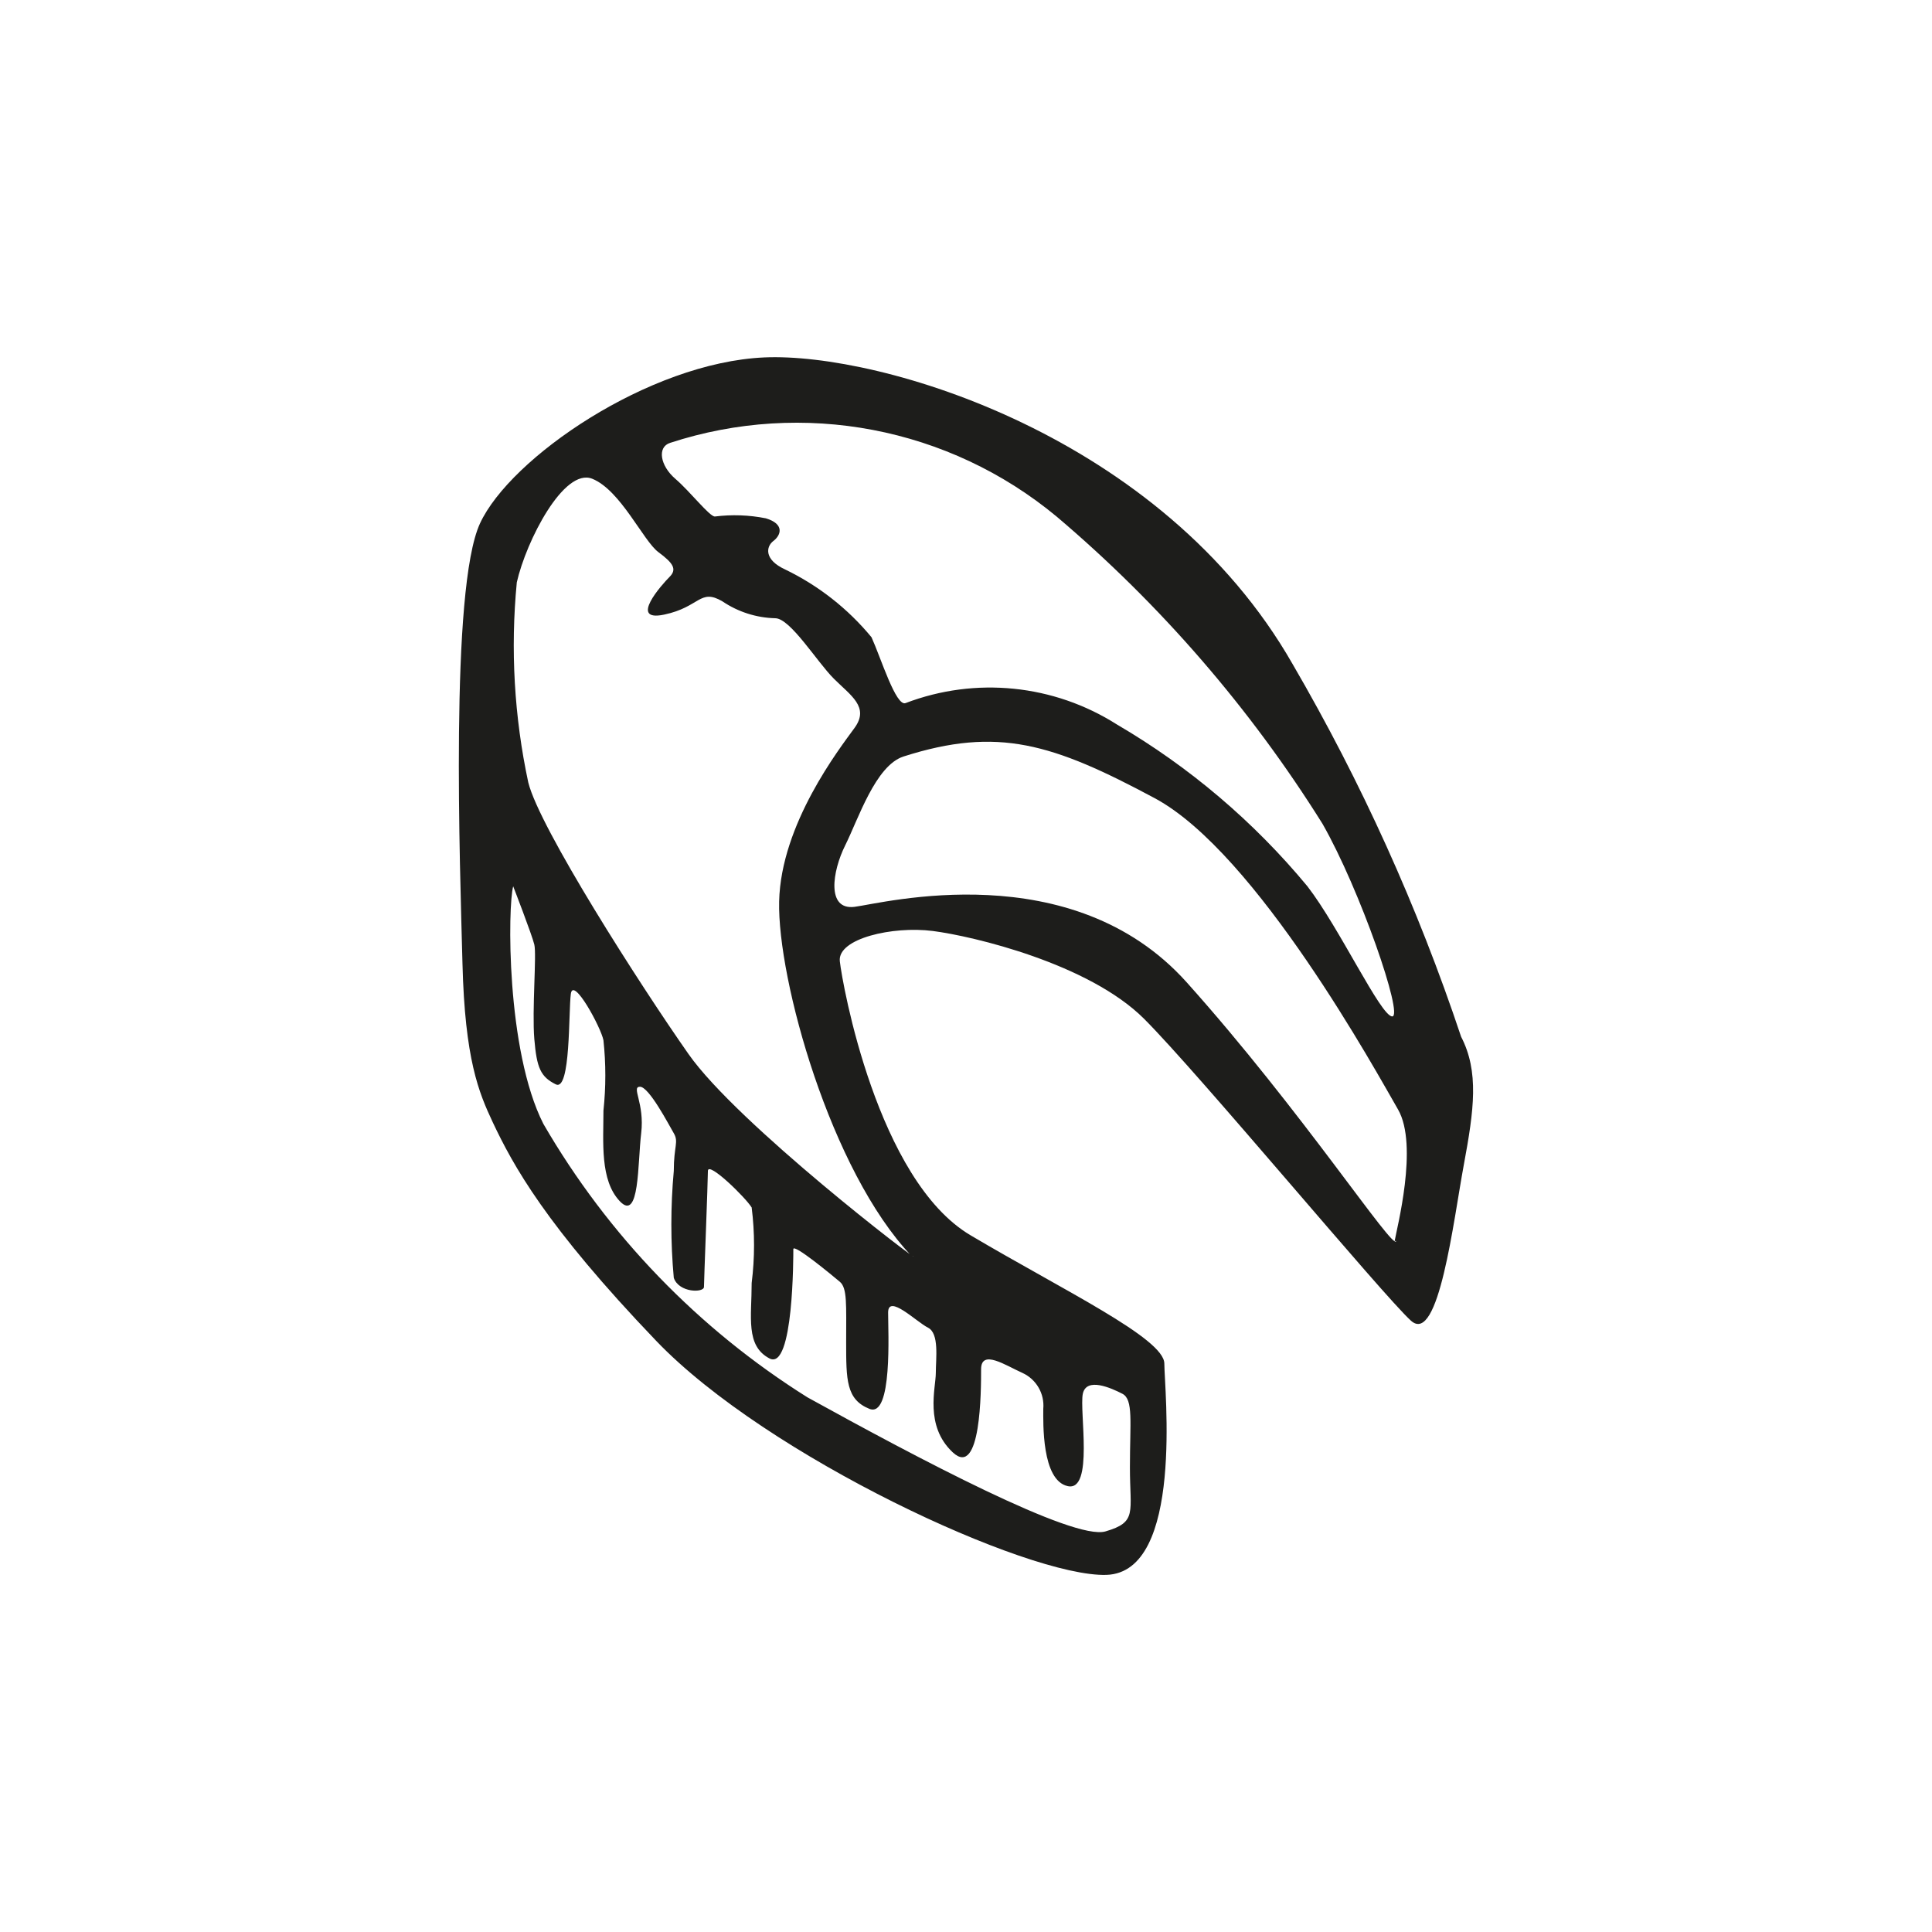
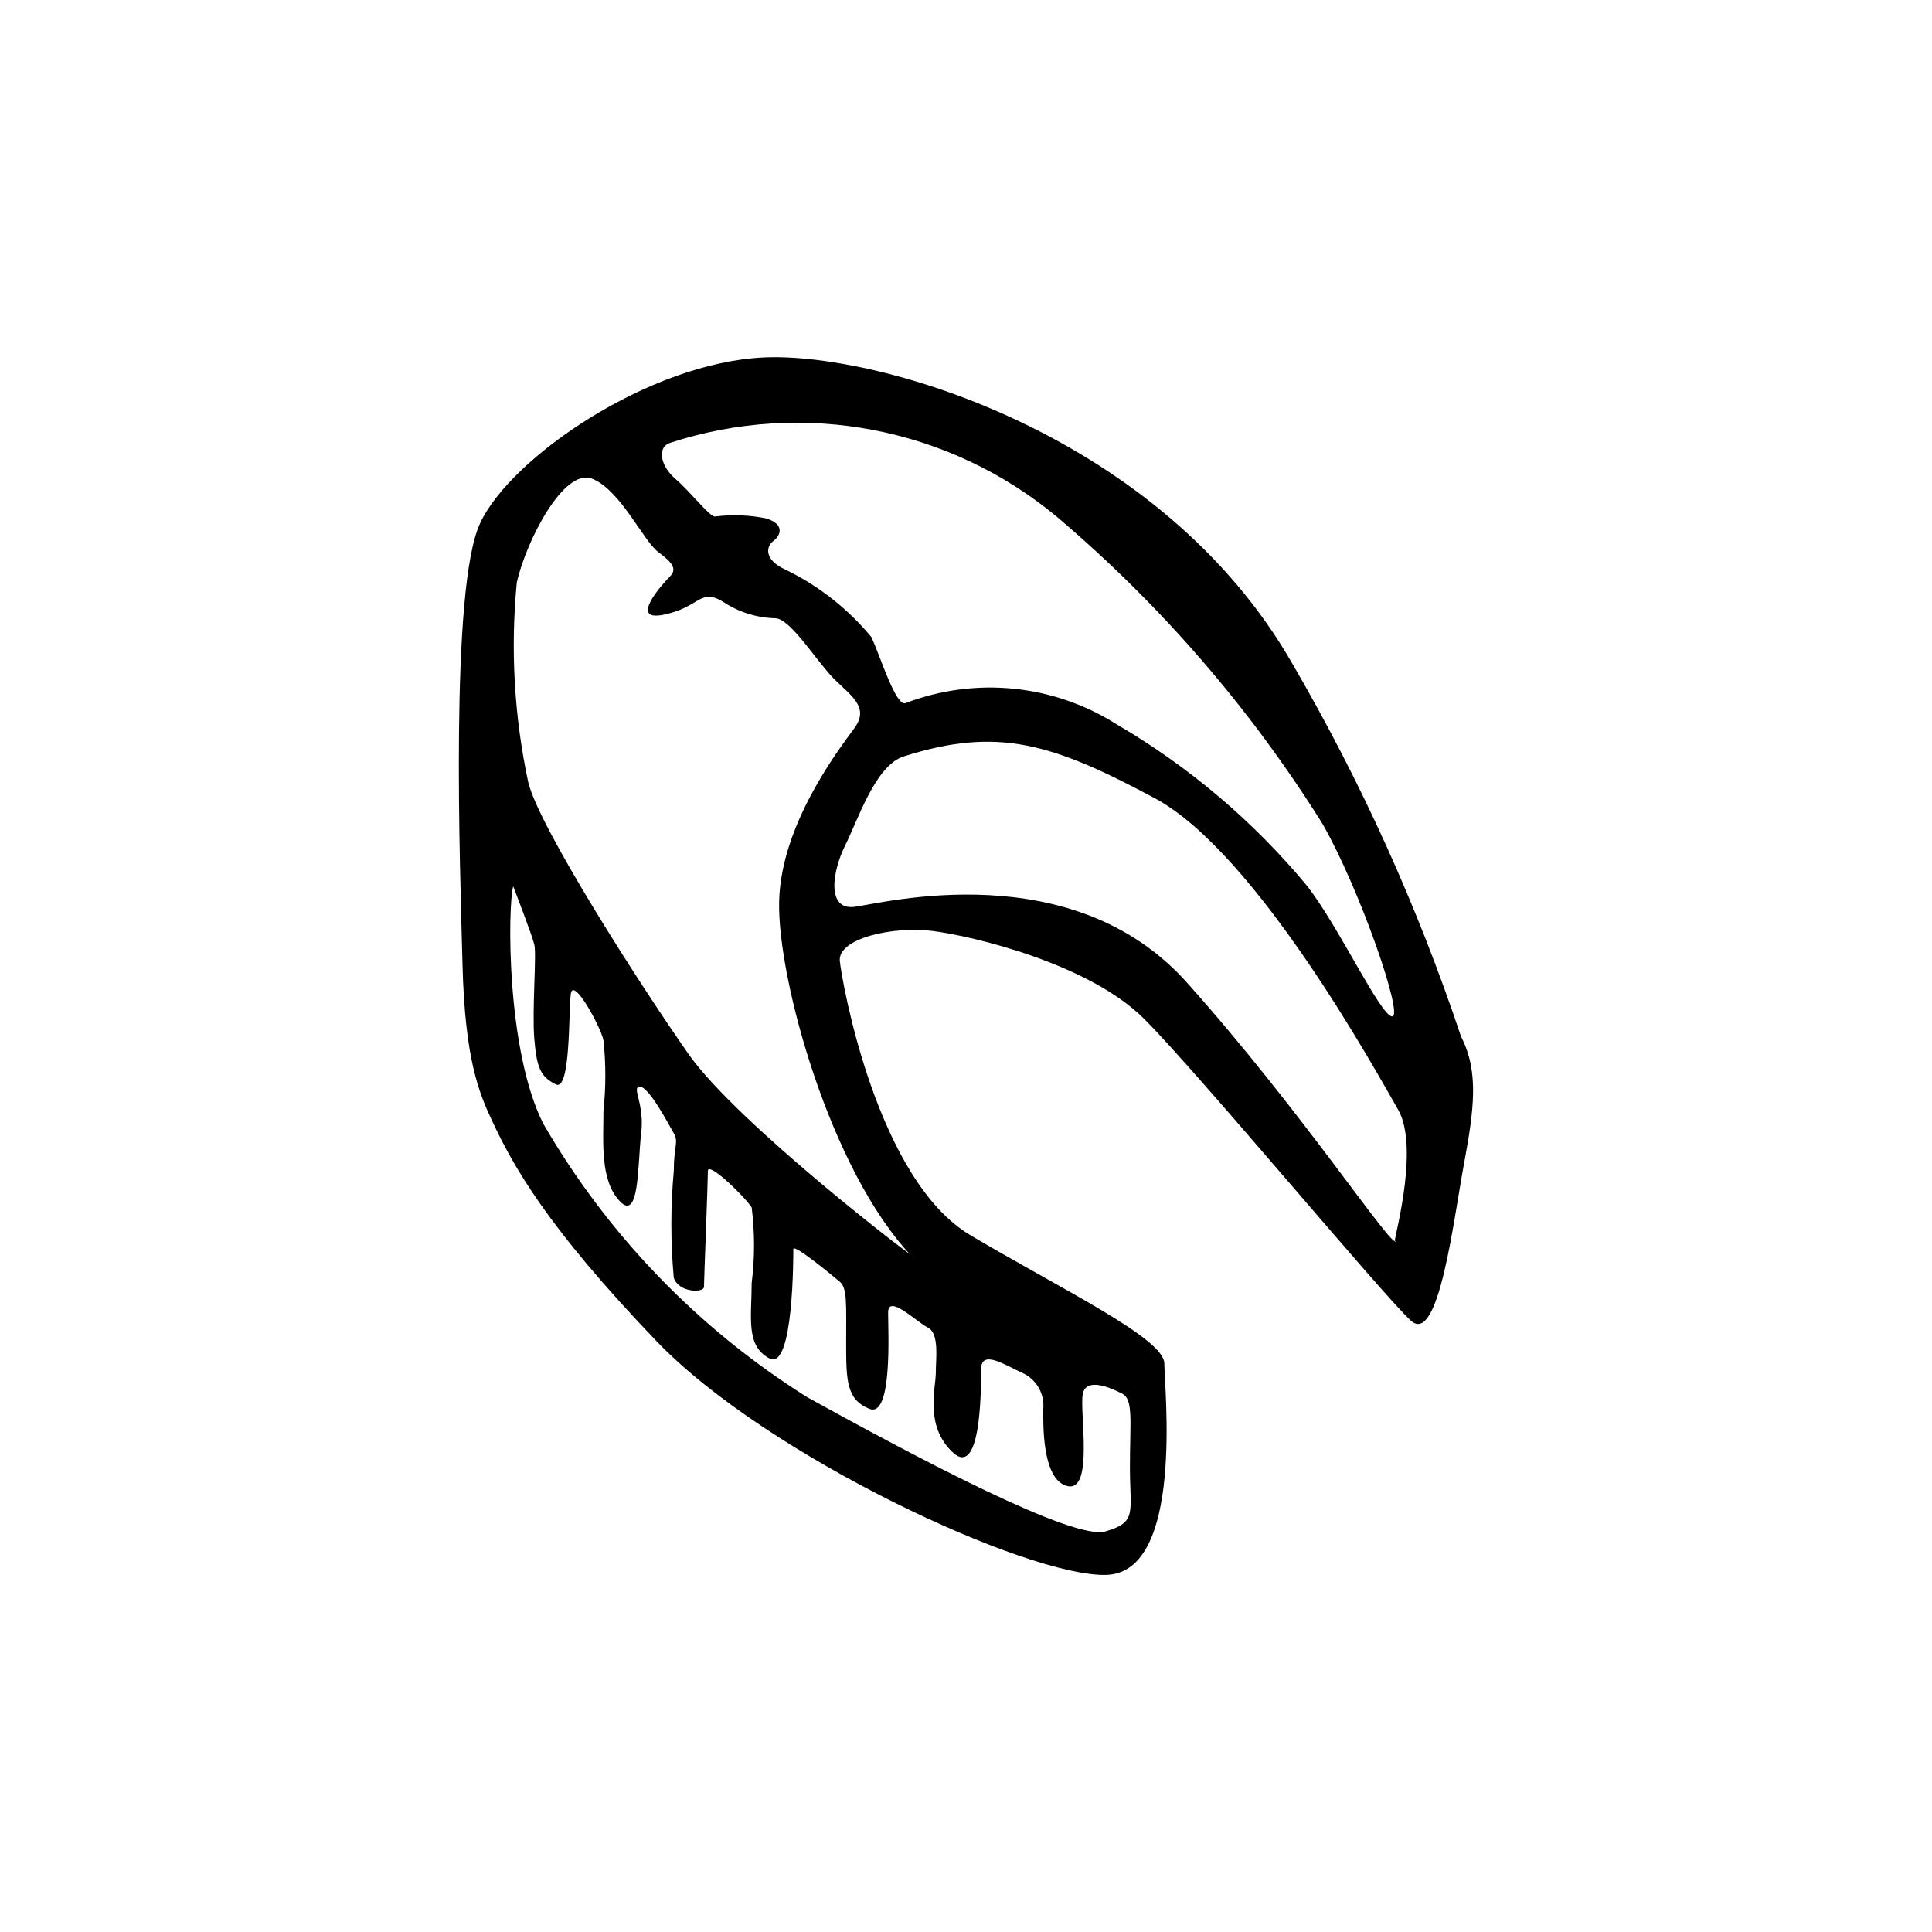
- <svg xmlns="http://www.w3.org/2000/svg" height="64" viewBox="0 0 64 64" width="64">
-   <path d="m48.4 34.34a66.14 66.14 0 0 0 -5.58-12.34c-4.33-7.58-13.67-10.33-17.5-10.16s-8.42 3.33-9.42 5.5-.66 11.41-.58 14.58.54 4.27 1 5.25c.67 1.42 1.75 3.42 5.42 7.25s12.33 7.83 14.91 7.75 1.92-6.17 1.92-7-3.33-2.42-6.42-4.25-4.25-8.33-4.33-9.08 1.75-1.17 3.08-1 5.17 1.08 7 2.91 7.92 9.17 8.84 10 1.41-3.33 1.75-5.16.51-3.09-.09-4.25zm-26.2-19.67a13.49 13.49 0 0 1 12.8 2.44 43.73 43.73 0 0 1 8.81 10.18c1.25 2.19 2.69 6.38 2.31 6.38s-1.75-2.94-2.81-4.31a23.79 23.79 0 0 0 -6.31-5.36 7.84 7.84 0 0 0 -7-.71c-.32.13-.82-1.5-1.13-2.18a8.5 8.5 0 0 0 -2.87-2.25c-.69-.32-.63-.75-.38-.94s.38-.56-.25-.75a5.29 5.29 0 0 0 -1.69-.06c-.18 0-.81-.82-1.31-1.25s-.61-1.05-.17-1.19zm8.8 30.81c0 .5-.38 1.75.56 2.63s.94-2.07.94-2.75.81-.13 1.37.12a1.19 1.19 0 0 1 .69 1.19c0 .44-.06 2.37.81 2.56s.38-2.5.5-3.06.94-.19 1.31 0 .25.94.25 2.44.25 1.81-.81 2.12-6.25-2.44-9.87-4.44a26.2 26.2 0 0 1 -8.75-9.06c-1.24-2.44-1.18-7.23-1-7.87 0 0 .62 1.6.7 1.93s-.08 2.17 0 3.13.21 1.25.71 1.5.42-2.42.5-3 1 1.12 1.08 1.54a10.94 10.94 0 0 1 0 2.33c0 1.05-.12 2.3.54 3s.59-1.25.71-2.25-.34-1.54-.04-1.54.95 1.25 1.12 1.54 0 .42 0 1.25a19.48 19.48 0 0 0 0 3.54c.17.5 1 .5 1 .3s.13-3.5.13-3.84 1.25.88 1.45 1.21a10 10 0 0 1 0 2.5c0 1.13-.21 2.08.59 2.5s.79-3.42.79-3.62 1.29.87 1.54 1.08.21.75.21 2 0 1.9.77 2.21.62-2.56.62-3.19.94.31 1.32.5.26 1.02.26 1.5zm-.75-3.87c.26.27-5.82-4.38-7.44-6.69s-4.94-7.5-5.31-9a21.68 21.68 0 0 1 -.38-6.63c.31-1.37 1.56-3.81 2.5-3.43s1.69 2.06 2.19 2.43.62.57.37.82-1.37 1.5-.18 1.25 1.18-.88 1.93-.44a3.27 3.27 0 0 0 1.75.56c.5 0 1.38 1.44 1.94 2s1.19.94.69 1.63-2.44 3.18-2.5 5.75 1.7 8.93 4.39 11.75zm16-.5c-.07.37-3.13-4.32-6.94-8.57s-10.06-2.62-11-2.5-.74-1.18-.31-2.04 1-2.64 1.93-2.94c3.13-1 4.94-.43 8.32 1.38s7.37 9.12 8.06 10.31-.05 3.98-.11 4.36z" fill="#1d1d1b" />
+ <svg xmlns="http://www.w3.org/2000/svg" height="64" viewBox="0 0 64 64">
+   <path d="m48.4 34.34a66.14 66.14 0 0 0 -5.58-12.34c-4.33-7.58-13.67-10.33-17.5-10.16s-8.42 3.33-9.42 5.5-.66 11.41-.58 14.58.54 4.27 1 5.25c.67 1.42 1.75 3.42 5.42 7.25s12.33 7.83 14.91 7.75 1.92-6.17 1.92-7-3.33-2.42-6.42-4.25-4.25-8.33-4.33-9.08 1.75-1.17 3.08-1 5.17 1.08 7 2.91 7.92 9.17 8.84 10 1.41-3.33 1.75-5.16.51-3.09-.09-4.25zm-26.2-19.67a13.49 13.49 0 0 1 12.8 2.44 43.73 43.73 0 0 1 8.81 10.18c1.25 2.19 2.69 6.38 2.31 6.38s-1.75-2.94-2.81-4.31a23.79 23.79 0 0 0 -6.31-5.36 7.84 7.84 0 0 0 -7-.71c-.32.13-.82-1.5-1.13-2.18a8.5 8.5 0 0 0 -2.87-2.25c-.69-.32-.63-.75-.38-.94s.38-.56-.25-.75a5.29 5.29 0 0 0 -1.69-.06c-.18 0-.81-.82-1.31-1.25s-.61-1.05-.17-1.19zm8.8 30.81c0 .5-.38 1.75.56 2.63s.94-2.07.94-2.75.81-.13 1.37.12a1.19 1.19 0 0 1 .69 1.19c0 .44-.06 2.37.81 2.56s.38-2.5.5-3.06.94-.19 1.31 0 .25.94.25 2.44.25 1.81-.81 2.12-6.25-2.44-9.87-4.44a26.2 26.2 0 0 1 -8.75-9.06c-1.24-2.44-1.18-7.23-1-7.87 0 0 .62 1.6.7 1.93s-.08 2.17 0 3.13.21 1.25.71 1.5.42-2.42.5-3 1 1.12 1.08 1.54a10.94 10.94 0 0 1 0 2.33c0 1.05-.12 2.3.54 3s.59-1.25.71-2.25-.34-1.54-.04-1.54.95 1.25 1.12 1.54 0 .42 0 1.25a19.48 19.48 0 0 0 0 3.54c.17.5 1 .5 1 .3s.13-3.5.13-3.84 1.25.88 1.45 1.21a10 10 0 0 1 0 2.5c0 1.13-.21 2.08.59 2.5s.79-3.42.79-3.62 1.29.87 1.54 1.08.21.75.21 2 0 1.9.77 2.21.62-2.56.62-3.19.94.31 1.32.5.26 1.02.26 1.5zm-.75-3.87c.26.27-5.82-4.38-7.44-6.69s-4.94-7.5-5.31-9a21.68 21.68 0 0 1 -.38-6.63c.31-1.37 1.56-3.81 2.5-3.43s1.69 2.06 2.19 2.43.62.57.37.82-1.37 1.5-.18 1.25 1.18-.88 1.93-.44a3.27 3.27 0 0 0 1.75.56c.5 0 1.38 1.44 1.94 2s1.19.94.69 1.63-2.44 3.18-2.5 5.75 1.7 8.93 4.39 11.75zm16-.5c-.07.37-3.13-4.32-6.94-8.57s-10.06-2.62-11-2.5-.74-1.18-.31-2.04 1-2.64 1.93-2.94c3.13-1 4.94-.43 8.32 1.38s7.37 9.12 8.06 10.31-.05 3.98-.11 4.36z" />
</svg>
